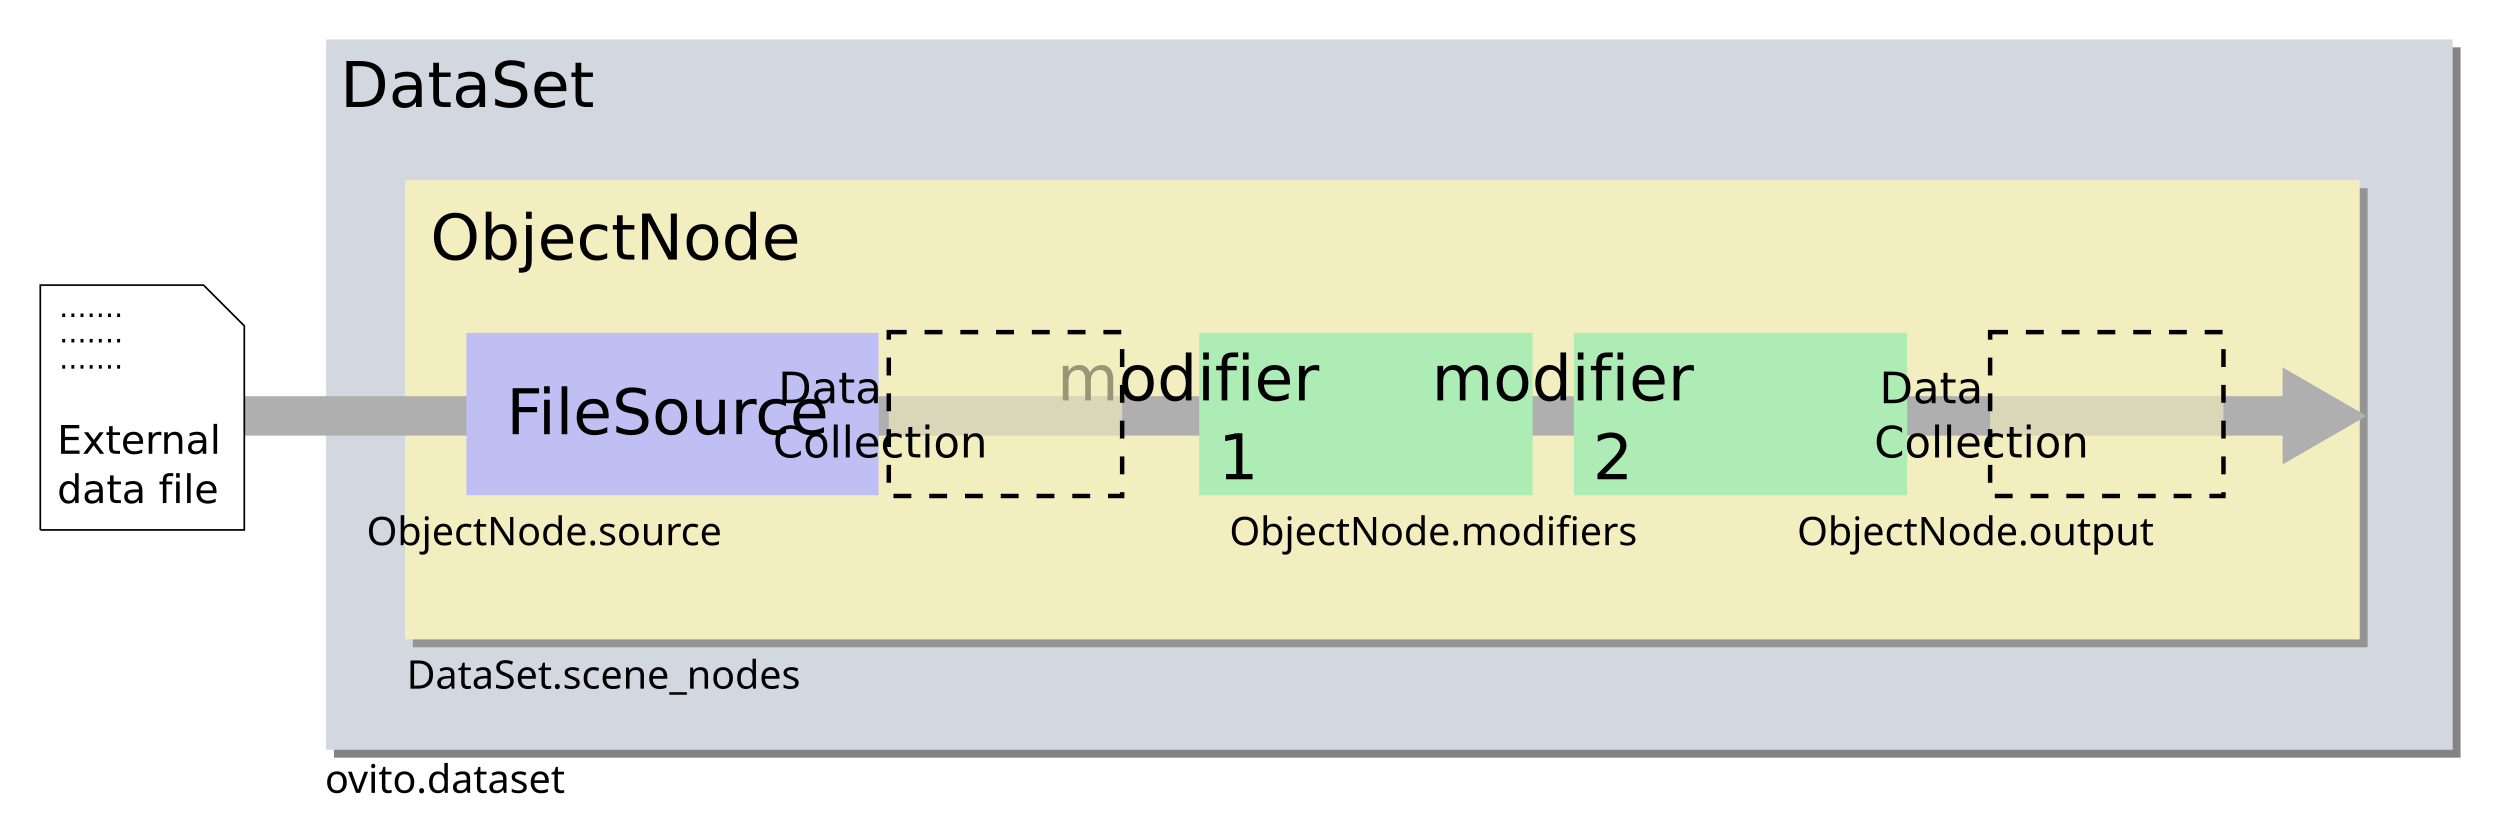
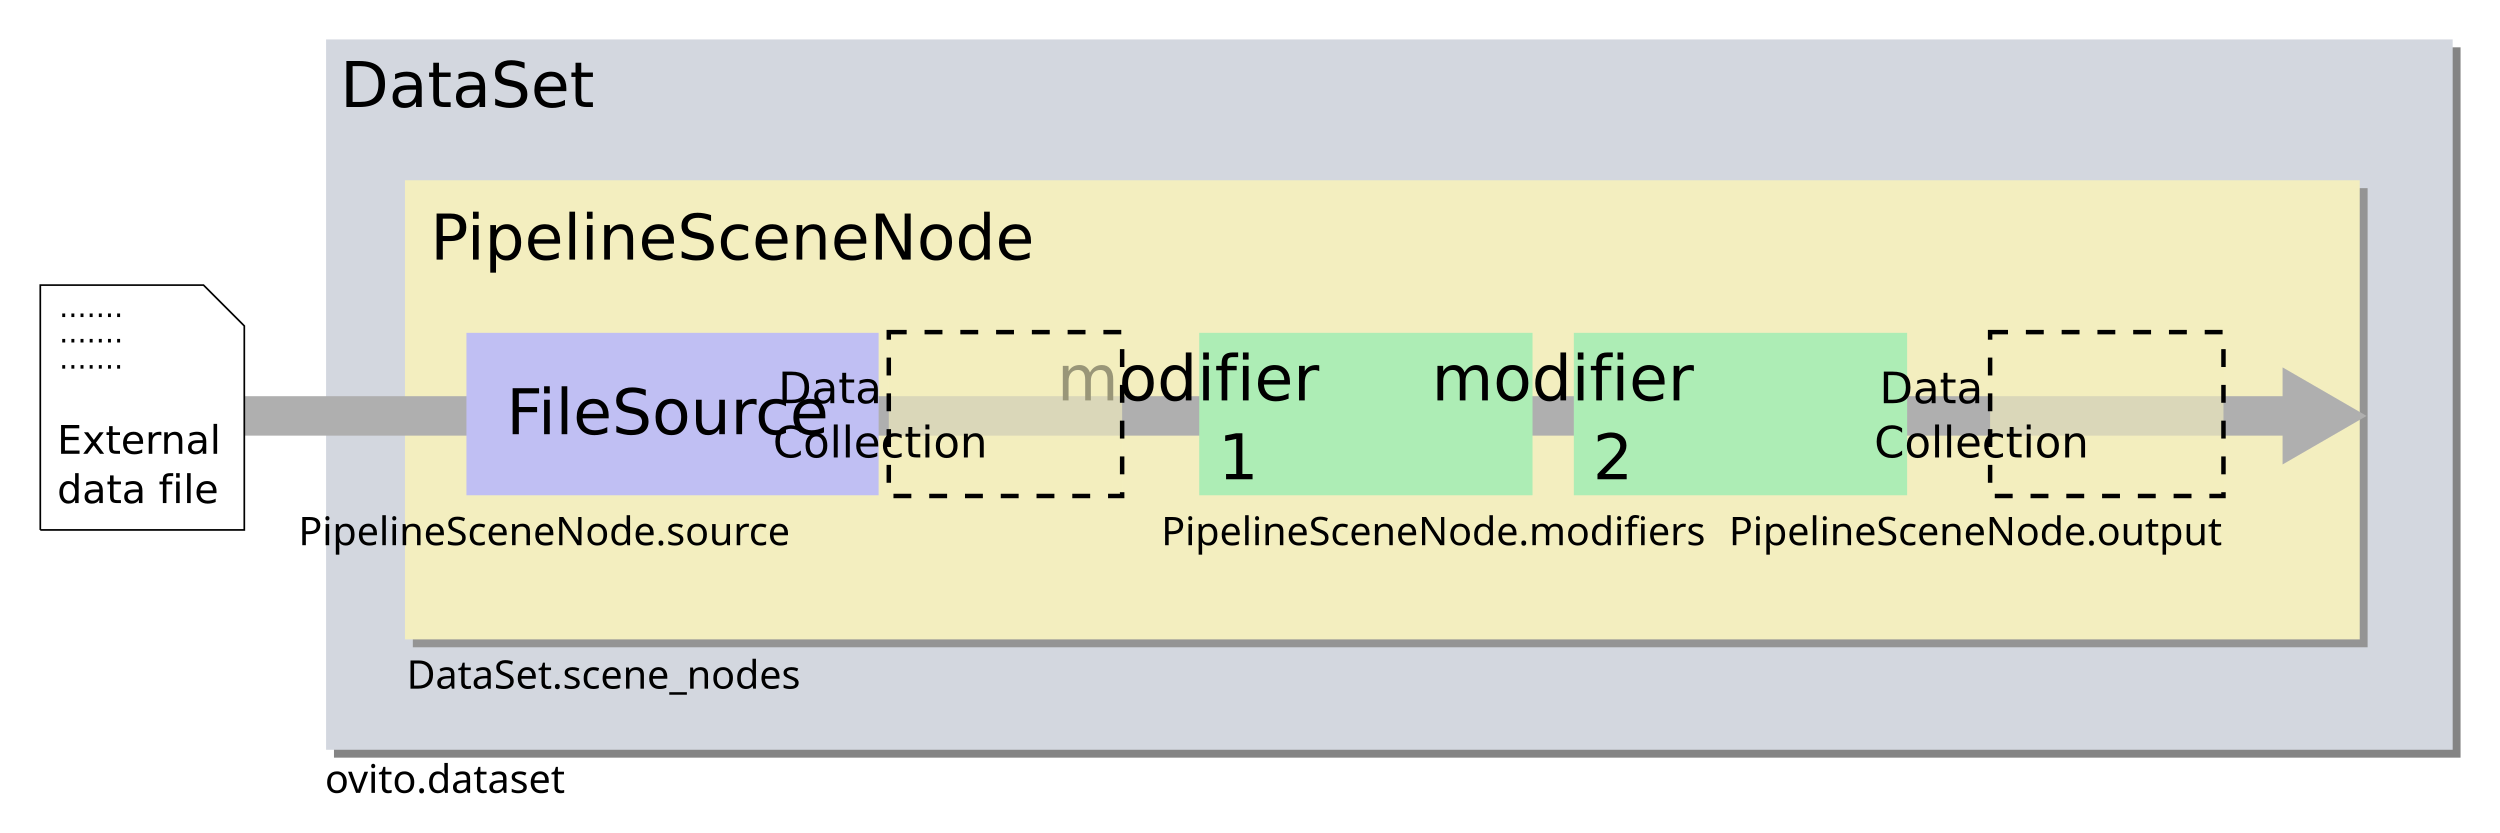
<svg xmlns="http://www.w3.org/2000/svg" width="633.977" height="211.162" id="svg2" version="1.1">
  <defs id="defs4">
    <marker style="overflow:visible" id="TriangleOutS" refX="0" refY="0" orient="auto">
      <path transform="scale(0.2,0.2)" style="fill-rule:evenodd;stroke:#000000;stroke-width:1pt" d="m 5.77,0 -8.65,5 0,-10 8.65,5 z" id="path4305" />
    </marker>
    <marker style="overflow:visible" id="Arrow2Send" refX="0" refY="0" orient="auto">
      <path transform="matrix(-0.3,0,0,-0.3,0.69,0)" d="M 8.719,4.034 -2.207,0.016 8.719,-4.002 c -1.745,2.372 -1.735,5.617 -6e-7,8.035 z" style="fill-rule:evenodd;stroke-width:0.625;stroke-linejoin:round" id="path4190" />
    </marker>
    <marker style="overflow:visible" id="Arrow1Lend" refX="0" refY="0" orient="auto">
      <path transform="matrix(-0.8,0,0,-0.8,-10,0)" style="fill-rule:evenodd;stroke:#000000;stroke-width:1pt" d="M 0,0 5,-5 -12.5,0 5,5 0,0 z" id="path4160" />
    </marker>
    <filter id="filter3777" color-interpolation-filters="sRGB">
      <feFlood result="flood" flood-color="rgb(0,0,0)" flood-opacity="0.5" id="feFlood3779" />
      <feComposite result="composite1" operator="in" in="flood" in2="SourceGraphic" id="feComposite3781" />
      <feGaussianBlur result="blur" stdDeviation="2" id="feGaussianBlur3783" />
      <feOffset result="offset" dy="4" dx="4" id="feOffset3785" />
      <feComposite result="composite2" operator="over" in="SourceGraphic" in2="offset" id="feComposite3787" />
    </filter>
    <filter id="filter3789" color-interpolation-filters="sRGB">
      <feFlood result="flood" flood-color="rgb(0,0,0)" flood-opacity="0.5" id="feFlood3791" />
      <feComposite result="composite1" operator="in" in="flood" in2="SourceGraphic" id="feComposite3793" />
      <feGaussianBlur result="blur" stdDeviation="2" id="feGaussianBlur3795" />
      <feOffset result="offset" dy="4" dx="4" id="feOffset3797" />
      <feComposite result="composite2" operator="over" in="SourceGraphic" in2="offset" id="feComposite3799" />
    </filter>
    <filter id="filter3777-3" color-interpolation-filters="sRGB">
      <feFlood result="flood" flood-color="rgb(0,0,0)" flood-opacity="0.5" id="feFlood3779-8" />
      <feComposite result="composite1" operator="in" in="flood" in2="SourceGraphic" id="feComposite3781-6" />
      <feGaussianBlur result="blur" stdDeviation="2" id="feGaussianBlur3783-9" />
      <feOffset result="offset" dy="4" dx="4" id="feOffset3785-4" />
      <feComposite result="fbSourceGraphic" operator="over" in="SourceGraphic" in2="offset" id="feComposite3787-3" />
      <feColorMatrix id="feColorMatrix3881" values="0 0 0 -1 0 0 0 0 -1 0 0 0 0 -1 0 0 0 0 1 0" in="fbSourceGraphic" result="fbSourceGraphicAlpha" />
      <feFlood in="fbSourceGraphic" result="flood" flood-color="rgb(0,0,0)" flood-opacity="0.5" id="feFlood3883" />
      <feComposite result="composite1" operator="in" in="flood" in2="fbSourceGraphic" id="feComposite3885" />
      <feGaussianBlur result="blur" stdDeviation="2" id="feGaussianBlur3887" />
      <feOffset result="offset" dy="4" dx="4" id="feOffset3889" />
      <feComposite result="composite2" operator="over" in="fbSourceGraphic" in2="offset" id="feComposite3891" />
    </filter>
    <marker style="overflow:visible" id="TriangleOutSd" refX="0" refY="0" orient="auto">
      <path transform="scale(0.2,0.2)" style="fill:#afafaf;fill-rule:evenodd;stroke:#afafaf;stroke-width:1pt" d="m 5.77,0 -8.65,5 0,-10 8.65,5 z" id="path5012" />
    </marker>
    <filter id="filter5169" color-interpolation-filters="sRGB">
      <feFlood id="feFlood5171" flood-opacity="0.5" flood-color="rgb(0,0,0)" result="flood" />
      <feComposite id="feComposite5173" in2="SourceGraphic" in="flood" operator="in" result="composite1" />
      <feGaussianBlur id="feGaussianBlur5175" stdDeviation="2" result="blur" />
      <feOffset id="feOffset5177" dx="4" dy="4" result="offset" />
      <feComposite id="feComposite5179" in2="offset" in="SourceGraphic" operator="over" result="composite2" />
    </filter>
    <filter id="filter5181" color-interpolation-filters="sRGB">
      <feFlood id="feFlood5183" flood-opacity="0.5" flood-color="rgb(0,0,0)" result="flood" />
      <feComposite id="feComposite5185" in2="SourceGraphic" in="flood" operator="in" result="composite1" />
      <feGaussianBlur id="feGaussianBlur5187" stdDeviation="2" result="blur" />
      <feOffset id="feOffset5189" dx="4" dy="4" result="offset" />
      <feComposite id="feComposite5191" in2="offset" in="SourceGraphic" operator="over" result="composite2" />
    </filter>
  </defs>
  <g id="layer1" transform="translate(-21.59454,-293.0765)">
    <rect style="color:#000000;fill:#848484;fill-opacity:1;fill-rule:evenodd;stroke:none;stroke-width:3;marker:none;visibility:visible;display:inline;overflow:visible;enable-background:accumulate" id="rect5201" width="539.286" height="180.135" x="106.286" y="305.076" />
    <rect y="303.076" x="104.286" height="180.135" width="539.286" id="rect2985" style="color:#000000;fill:#d3d7df;fill-opacity:1;fill-rule:evenodd;stroke:none;stroke-width:3;marker:none;visibility:visible;display:inline;overflow:visible;enable-background:accumulate" />
    <rect style="color:#000000;fill:#949494;fill-opacity:1;fill-rule:evenodd;stroke:none;stroke-width:3;marker:none;visibility:visible;display:inline;overflow:visible;enable-background:accumulate" id="rect5203" width="495.714" height="116.429" x="126.286" y="340.791" />
    <text id="text3755" y="320.219" x="107.857" style="font-size:40px;font-style:normal;font-weight:normal;line-height:125%;letter-spacing:0px;word-spacing:0px;fill:#000000;fill-opacity:1;stroke:none;font-family:Bitstream Vera Sans" xml:space="preserve">
      <tspan style="font-size:16px;font-style:normal;font-variant:normal;font-weight:normal;font-stretch:normal;text-align:start;line-height:125%;writing-mode:lr-tb;text-anchor:start;font-family:DejaVu Sans;-inkscape-font-specification:DejaVu Sans" y="320.219" x="107.857" id="tspan3757">DataSet</tspan>
    </text>
    <rect y="338.791" x="124.286" height="116.429" width="495.714" id="rect2985-9" style="color:#000000;fill:#f3eebf;fill-opacity:1;fill-rule:evenodd;stroke:none;stroke-width:3;marker:none;visibility:visible;display:inline;overflow:visible;enable-background:accumulate" />
    <path id="path4151" d="m 83.651,398.548 523.878,0" style="fill:none;stroke:#afafaf;stroke-width:10;stroke-linecap:butt;stroke-linejoin:miter;stroke-miterlimit:4;stroke-opacity:1;stroke-dasharray:none;marker-end:url(#TriangleOutSd)" />
    <text id="text3755-9" y="358.901" x="130.732" style="font-size:40px;font-style:normal;font-weight:normal;line-height:125%;letter-spacing:0px;word-spacing:0px;fill:#000000;fill-opacity:1;stroke:none;font-family:Bitstream Vera Sans" xml:space="preserve">
-       <tspan style="font-size:16px;font-style:normal;font-variant:normal;font-weight:normal;font-stretch:normal;text-align:start;line-height:125%;writing-mode:lr-tb;text-anchor:start;font-family:DejaVu Sans;-inkscape-font-specification:DejaVu Sans" y="358.901" x="130.732" id="tspan3757-0">ObjectNode</tspan>
+       <tspan style="font-size:16px;font-style:normal;font-variant:normal;font-weight:normal;font-stretch:normal;text-align:start;line-height:125%;writing-mode:lr-tb;text-anchor:start;font-family:DejaVu Sans;-inkscape-font-specification:DejaVu Sans" y="358.901" x="130.732" id="tspan3757-0">PipelineSceneNode</tspan>
    </text>
    <rect y="377.481" x="139.881" height="41.19" width="104.524" id="rect2985-9-0" style="color:#000000;fill:#c0bff3;fill-opacity:1;fill-rule:evenodd;stroke:none;stroke-width:3;marker:none;visibility:visible;display:inline;overflow:visible;enable-background:accumulate" />
    <text id="text3755-9-2" y="403.186" x="150.017" style="font-size:40px;font-style:normal;font-weight:normal;line-height:125%;letter-spacing:0px;word-spacing:0px;fill:#000000;fill-opacity:1;stroke:none;font-family:Bitstream Vera Sans" xml:space="preserve">
      <tspan style="font-size:16px;font-style:normal;font-variant:normal;font-weight:normal;font-stretch:normal;text-align:start;line-height:125%;writing-mode:lr-tb;text-anchor:start;font-family:DejaVu Sans;-inkscape-font-specification:DejaVu Sans" y="403.186" x="150.017" id="tspan3757-0-3">FileSource</tspan>
    </text>
    <rect style="color:#000000;fill:#adedb5;fill-opacity:1;fill-rule:evenodd;stroke:none;stroke-width:3;marker:none;visibility:visible;display:inline;overflow:visible;enable-background:accumulate" id="rect3937" width="84.524" height="41.19" x="325.703" y="377.481" />
    <text id="text3755-9-2-7" y="394.615" x="367.406" style="font-size:40px;font-style:normal;font-weight:normal;line-height:125%;letter-spacing:0px;word-spacing:0px;fill:#000000;fill-opacity:1;stroke:none;font-family:Bitstream Vera Sans" xml:space="preserve">
      <tspan style="font-size:16px;font-style:normal;font-variant:normal;font-weight:normal;font-stretch:normal;text-align:center;line-height:125%;writing-mode:lr-tb;text-anchor:middle;font-family:DejaVu Sans;-inkscape-font-specification:DejaVu Sans" y="394.615" x="367.406" id="tspan3757-0-3-6">modifier</tspan>
      <tspan id="tspan3935" style="font-size:16px;font-style:normal;font-variant:normal;font-weight:normal;font-stretch:normal;text-align:center;line-height:125%;writing-mode:lr-tb;text-anchor:middle;font-family:DejaVu Sans;-inkscape-font-specification:DejaVu Sans" y="414.615" x="367.406">1</tspan>
    </text>
    <rect y="377.481" x="420.703" height="41.19" width="84.524" id="rect3939" style="color:#000000;fill:#adedb5;fill-opacity:1;fill-rule:evenodd;stroke:none;stroke-width:3;marker:none;visibility:visible;display:inline;overflow:visible;enable-background:accumulate" />
    <text xml:space="preserve" style="font-size:40px;font-style:normal;font-weight:normal;line-height:125%;letter-spacing:0px;word-spacing:0px;fill:#000000;fill-opacity:1;stroke:none;font-family:Bitstream Vera Sans" x="462.406" y="394.615" id="text3941">
      <tspan id="tspan3943" x="462.406" y="394.615" style="font-size:16px;font-style:normal;font-variant:normal;font-weight:normal;font-stretch:normal;text-align:center;line-height:125%;writing-mode:lr-tb;text-anchor:middle;font-family:DejaVu Sans;-inkscape-font-specification:DejaVu Sans">modifier</tspan>
      <tspan x="462.406" y="414.615" style="font-size:16px;font-style:normal;font-variant:normal;font-weight:normal;font-stretch:normal;text-align:center;line-height:125%;writing-mode:lr-tb;text-anchor:middle;font-family:DejaVu Sans;-inkscape-font-specification:DejaVu Sans" id="tspan3945">2</tspan>
    </text>
    <path id="path2667" style="fill:none;stroke:#000000;stroke-width:0.431;stroke-linecap:butt;stroke-linejoin:miter;stroke-miterlimit:10;stroke-opacity:1;stroke-dasharray:none" d="m 31.81,427.46 51.737,0 0,-51.737 -10.347,-10.348 -41.389,0 0,62.085 z" />
    <text xml:space="preserve" style="font-size:40px;font-style:normal;font-weight:normal;line-height:125%;letter-spacing:0px;word-spacing:0px;fill:#000000;fill-opacity:1;stroke:none;font-family:Bitstream Vera Sans" x="36.099" y="408.156" id="text4119">
      <tspan id="tspan4121" x="36.099" y="408.156" style="font-size:10px;font-style:normal;font-variant:normal;font-weight:normal;font-stretch:normal;text-align:start;line-height:125%;writing-mode:lr-tb;text-anchor:start;font-family:DejaVu Sans;-inkscape-font-specification:DejaVu Sans">External </tspan>
      <tspan x="36.099" y="420.656" style="font-size:10px;font-style:normal;font-variant:normal;font-weight:normal;font-stretch:normal;text-align:start;line-height:125%;writing-mode:lr-tb;text-anchor:start;font-family:DejaVu Sans;-inkscape-font-specification:DejaVu Sans" id="tspan5217">data file</tspan>
    </text>
    <text xml:space="preserve" style="font-size:40px;font-style:normal;font-weight:normal;line-height:125%;letter-spacing:0px;word-spacing:0px;fill:#000000;fill-opacity:1;stroke:none;font-family:Bitstream Vera Sans" x="191.396" y="431.329" id="text4123">
-       <tspan id="tspan4125" x="191.396" y="431.329" style="font-size:10px;font-style:normal;font-variant:normal;font-weight:normal;font-stretch:normal;text-align:center;line-height:125%;writing-mode:lr-tb;text-anchor:middle;font-family:CMU Sans Serif Demi Condensed;-inkscape-font-specification:CMU Sans Serif Demi Condensed">ObjectNode.source</tspan>
+       <tspan id="tspan4125" x="191.396" y="431.329" style="font-size:10px;font-style:normal;font-variant:normal;font-weight:normal;font-stretch:normal;text-align:center;line-height:125%;writing-mode:lr-tb;text-anchor:middle;font-family:CMU Sans Serif Demi Condensed;-inkscape-font-specification:CMU Sans Serif Demi Condensed">PipelineSceneNode.source</tspan>
    </text>
    <text xml:space="preserve" style="font-size:40px;font-style:normal;font-weight:normal;line-height:125%;letter-spacing:0px;word-spacing:0px;fill:#000000;fill-opacity:1;stroke:none;font-family:Bitstream Vera Sans" x="554.361" y="431.329" id="text4143">
-       <tspan id="tspan4145" x="554.361" y="431.329" style="font-size:10px;font-style:normal;font-variant:normal;font-weight:normal;font-stretch:normal;text-align:center;line-height:125%;writing-mode:lr-tb;text-anchor:middle;font-family:CMU Sans Serif Demi Condensed;-inkscape-font-specification:CMU Sans Serif Demi Condensed">ObjectNode.output</tspan>
+       <tspan id="tspan4145" x="554.361" y="431.329" style="font-size:10px;font-style:normal;font-variant:normal;font-weight:normal;font-stretch:normal;text-align:center;line-height:125%;writing-mode:lr-tb;text-anchor:middle;font-family:CMU Sans Serif Demi Condensed;-inkscape-font-specification:CMU Sans Serif Demi Condensed">PipelineSceneNode.output</tspan>
    </text>
    <text id="text4147" y="431.329" x="416.861" style="font-size:40px;font-style:normal;font-weight:normal;line-height:125%;letter-spacing:0px;word-spacing:0px;fill:#000000;fill-opacity:1;stroke:none;font-family:Bitstream Vera Sans" xml:space="preserve">
-       <tspan style="font-size:10px;font-style:normal;font-variant:normal;font-weight:normal;font-stretch:normal;text-align:center;line-height:125%;writing-mode:lr-tb;text-anchor:middle;font-family:CMU Sans Serif Demi Condensed;-inkscape-font-specification:CMU Sans Serif Demi Condensed" y="431.329" x="416.861" id="tspan4149">ObjectNode.modifiers</tspan>
+       <tspan style="font-size:10px;font-style:normal;font-variant:normal;font-weight:normal;font-stretch:normal;text-align:center;line-height:125%;writing-mode:lr-tb;text-anchor:middle;font-family:CMU Sans Serif Demi Condensed;-inkscape-font-specification:CMU Sans Serif Demi Condensed" y="431.329" x="416.861" id="tspan4149">PipelineSceneNode.modifiers</tspan>
    </text>
    <rect style="color:#000000;fill:#f3eebf;fill-opacity:0.629;stroke:#000000;stroke-width:1.134;stroke-miterlimit:4;stroke-opacity:1;stroke-dasharray:4.535, 4.535;stroke-dashoffset:0;marker:none;visibility:visible;display:inline;overflow:visible;enable-background:accumulate" id="rect3927" width="59.176" height="41.557" x="246.984" y="377.298" />
    <text xml:space="preserve" style="font-size:40px;font-style:normal;font-weight:normal;line-height:125%;letter-spacing:0px;word-spacing:0px;fill:#000000;fill-opacity:1;stroke:none;font-family:Bitstream Vera Sans" x="276.584" y="395.329" id="text3929">
      <tspan id="tspan3933" x="276.584" y="395.329" style="font-size:11px;font-style:normal;font-variant:normal;font-weight:normal;font-stretch:normal;text-align:center;line-height:125%;writing-mode:lr-tb;text-anchor:middle;fill:#000000;fill-opacity:1;font-family:DejaVu Sans;-inkscape-font-specification:DejaVu Sans">Data</tspan>
      <tspan x="276.584" y="409.079" style="font-size:11px;font-style:normal;font-variant:normal;font-weight:normal;font-stretch:normal;text-align:center;line-height:125%;writing-mode:lr-tb;text-anchor:middle;fill:#000000;fill-opacity:1;font-family:DejaVu Sans;-inkscape-font-specification:DejaVu Sans" id="tspan5159">Collection</tspan>
    </text>
    <text id="text5149" y="467.71" x="124.726" style="font-size:40px;font-style:normal;font-weight:normal;line-height:125%;letter-spacing:0px;word-spacing:0px;fill:#000000;fill-opacity:1;stroke:none;font-family:Bitstream Vera Sans" xml:space="preserve">
      <tspan style="font-size:10px;font-style:normal;font-variant:normal;font-weight:normal;font-stretch:normal;text-align:start;line-height:125%;writing-mode:lr-tb;text-anchor:start;font-family:CMU Sans Serif Demi Condensed;-inkscape-font-specification:CMU Sans Serif Demi Condensed" y="467.71" x="124.726" id="tspan5151">DataSet.scene_nodes</tspan>
    </text>
    <text xml:space="preserve" style="font-size:40px;font-style:normal;font-weight:normal;line-height:125%;letter-spacing:0px;word-spacing:0px;fill:#000000;fill-opacity:1;stroke:none;font-family:Bitstream Vera Sans" x="104.011" y="494.138" id="text5153">
      <tspan id="tspan5155" x="104.011" y="494.138" style="font-size:10px;font-style:normal;font-variant:normal;font-weight:normal;font-stretch:normal;text-align:start;line-height:125%;writing-mode:lr-tb;text-anchor:start;font-family:CMU Sans Serif Demi Condensed;-inkscape-font-specification:CMU Sans Serif Demi Condensed">ovito.dataset</tspan>
    </text>
    <rect y="377.298" x="526.27" height="41.557" width="59.176" id="rect5161" style="color:#000000;fill:#f3eebf;fill-opacity:0.629;stroke:#000000;stroke-width:1.134;stroke-miterlimit:4;stroke-opacity:1;stroke-dasharray:4.535, 4.535;stroke-dashoffset:0;marker:none;visibility:visible;display:inline;overflow:visible;enable-background:accumulate" />
    <text id="text5163" y="395.329" x="555.87" style="font-size:40px;font-style:normal;font-weight:normal;line-height:125%;letter-spacing:0px;word-spacing:0px;fill:#000000;fill-opacity:1;stroke:none;font-family:Bitstream Vera Sans" xml:space="preserve">
      <tspan style="font-size:11px;font-style:normal;font-variant:normal;font-weight:normal;font-stretch:normal;text-align:center;line-height:125%;writing-mode:lr-tb;text-anchor:middle;fill:#000000;fill-opacity:1;font-family:DejaVu Sans;-inkscape-font-specification:DejaVu Sans" y="395.329" x="555.87" id="tspan5165">Data</tspan>
      <tspan id="tspan5167" style="font-size:11px;font-style:normal;font-variant:normal;font-weight:normal;font-stretch:normal;text-align:center;line-height:125%;writing-mode:lr-tb;text-anchor:middle;fill:#000000;fill-opacity:1;font-family:DejaVu Sans;-inkscape-font-specification:DejaVu Sans" y="409.079" x="555.87">Collection</tspan>
    </text>
    <text id="text5205" y="373.475" x="36.595" style="font-size:29.204px;font-style:normal;font-weight:normal;line-height:125%;letter-spacing:0px;word-spacing:0px;fill:#000000;fill-opacity:1;stroke:none;font-family:Bitstream Vera Sans" xml:space="preserve">
      <tspan style="font-size:7.301px;font-style:normal;font-variant:normal;font-weight:normal;font-stretch:normal;text-align:start;line-height:125%;writing-mode:lr-tb;text-anchor:start;font-family:DejaVu Sans;-inkscape-font-specification:DejaVu Sans" y="373.475" x="36.595" id="tspan5207">.......</tspan>
    </text>
    <text xml:space="preserve" style="font-size:29.204px;font-style:normal;font-weight:normal;line-height:125%;letter-spacing:0px;word-spacing:0px;fill:#000000;fill-opacity:1;stroke:none;font-family:Bitstream Vera Sans" x="36.595" y="379.928" id="text5209">
      <tspan id="tspan5211" x="36.595" y="379.928" style="font-size:7.301px;font-style:normal;font-variant:normal;font-weight:normal;font-stretch:normal;text-align:start;line-height:125%;writing-mode:lr-tb;text-anchor:start;font-family:DejaVu Sans;-inkscape-font-specification:DejaVu Sans">.......</tspan>
    </text>
    <text id="text5213" y="386.566" x="36.595" style="font-size:29.204px;font-style:normal;font-weight:normal;line-height:125%;letter-spacing:0px;word-spacing:0px;fill:#000000;fill-opacity:1;stroke:none;font-family:Bitstream Vera Sans" xml:space="preserve">
      <tspan style="font-size:7.301px;font-style:normal;font-variant:normal;font-weight:normal;font-stretch:normal;text-align:start;line-height:125%;writing-mode:lr-tb;text-anchor:start;font-family:DejaVu Sans;-inkscape-font-specification:DejaVu Sans" y="386.566" x="36.595" id="tspan5215">.......</tspan>
    </text>
  </g>
</svg>
